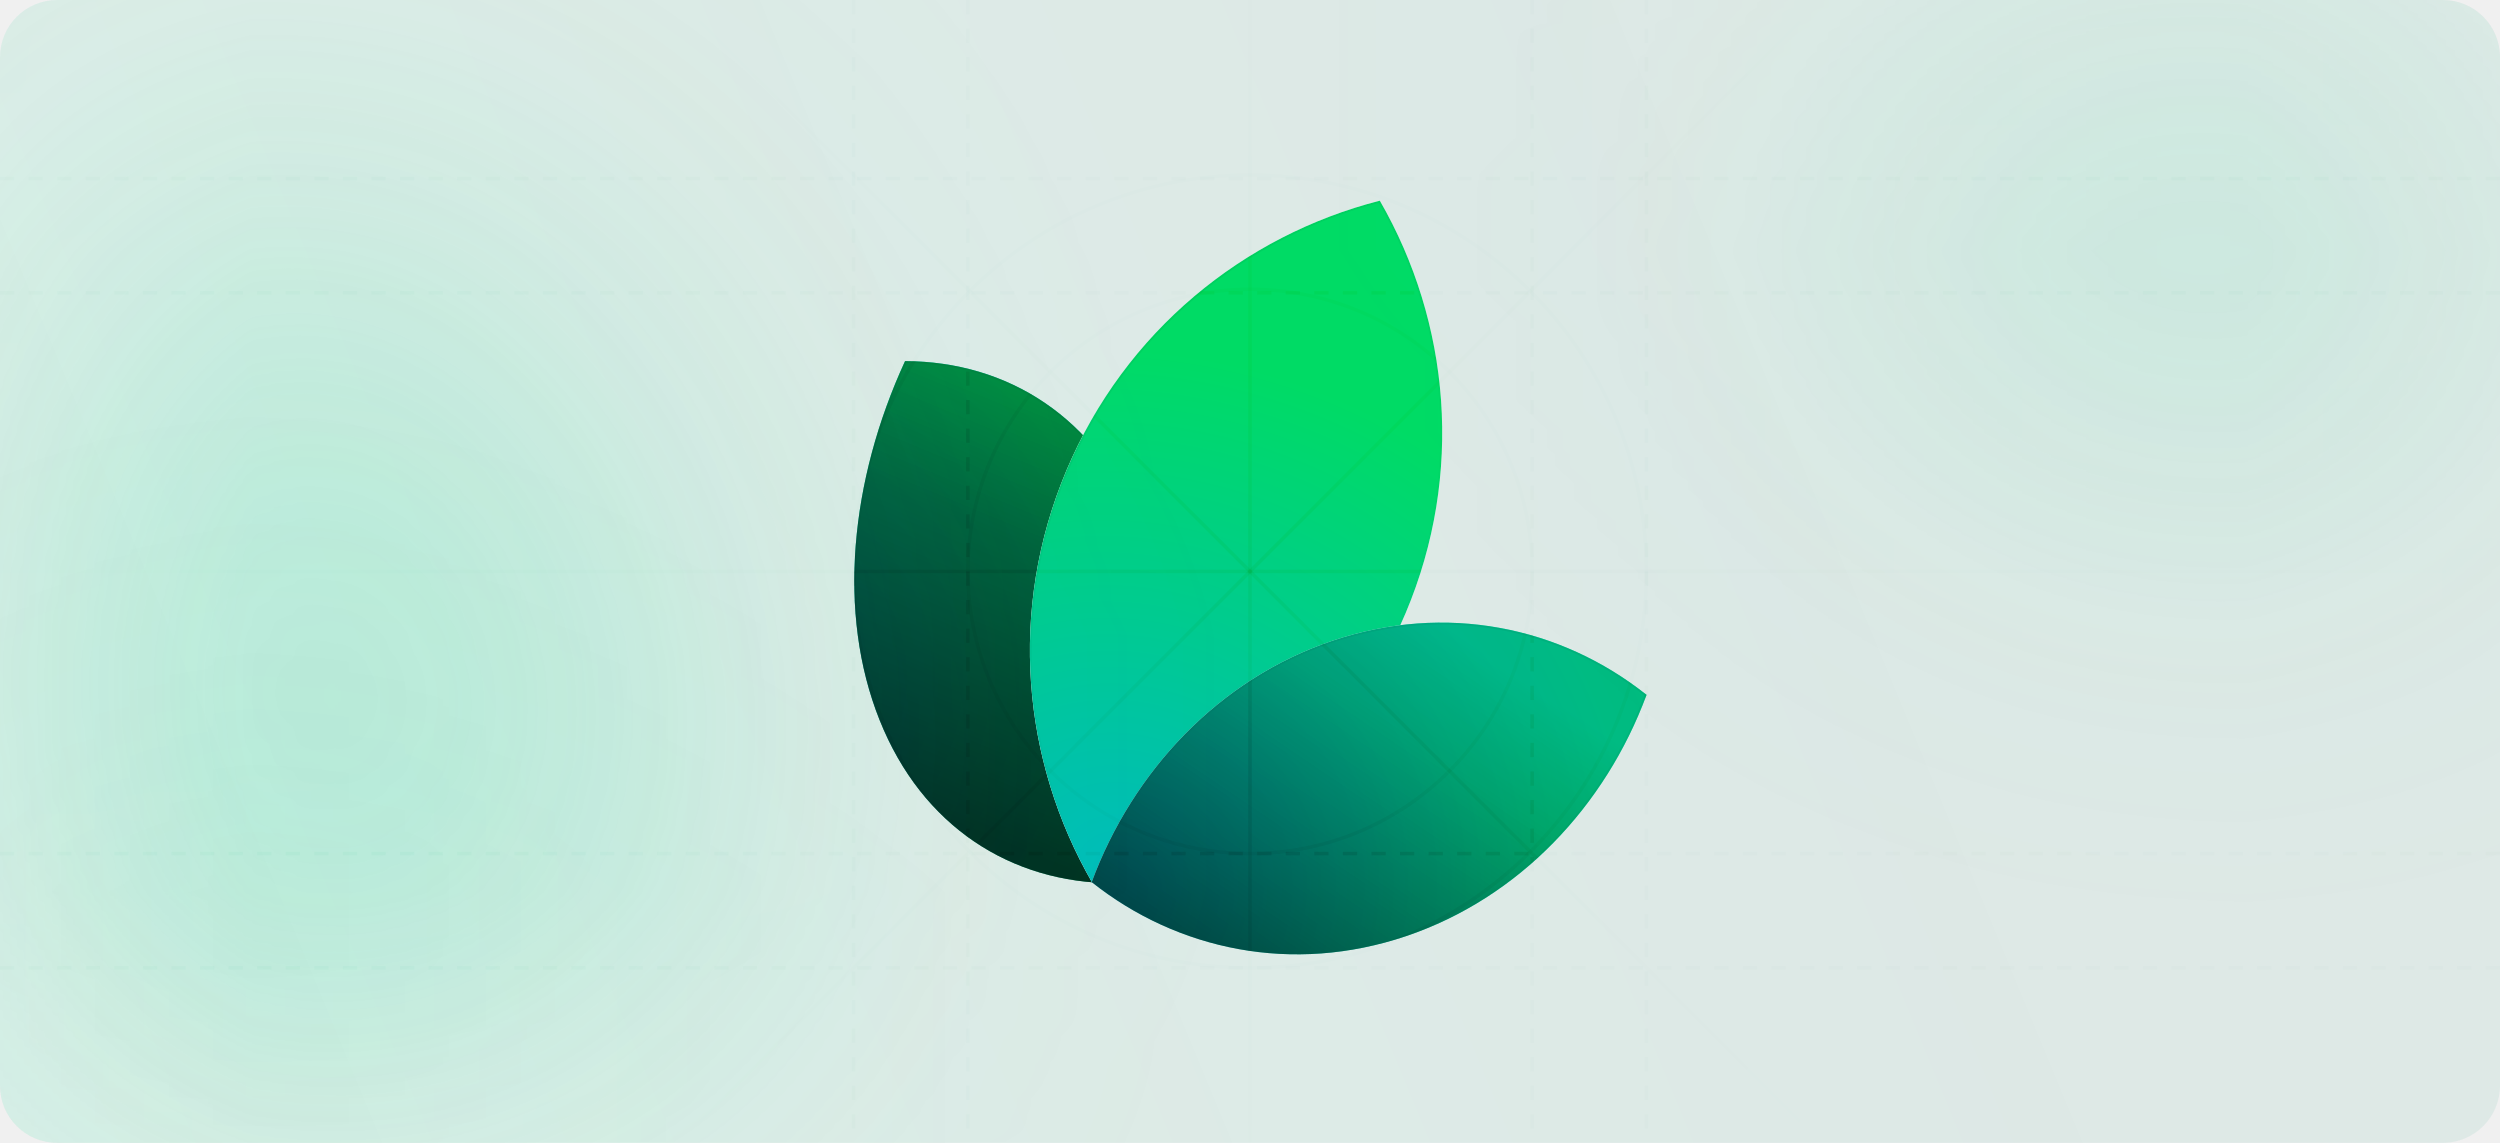
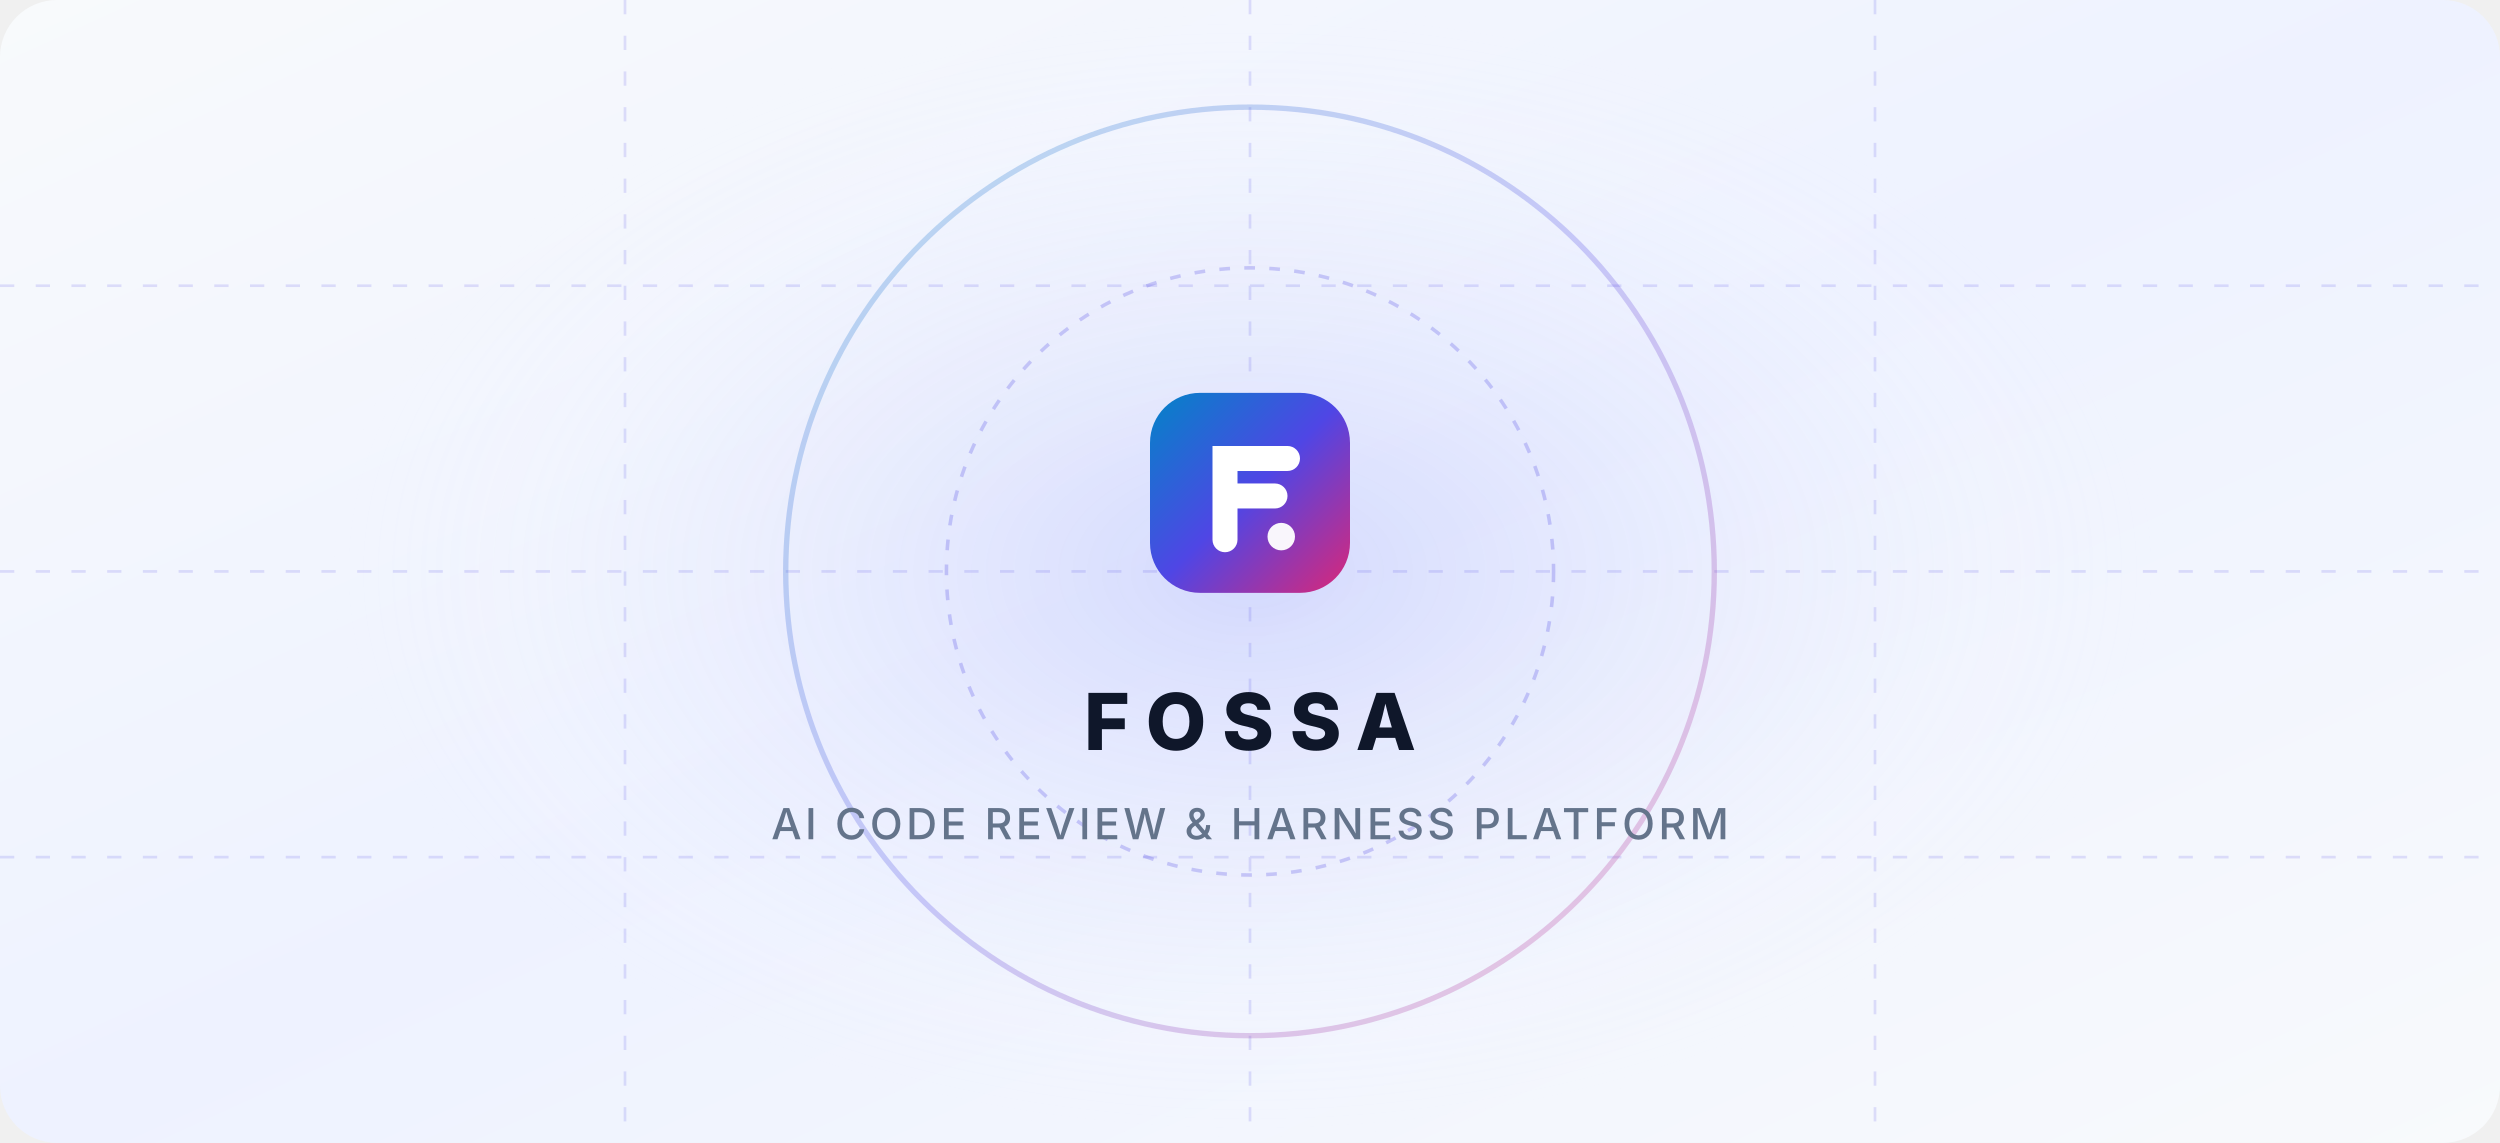
<svg xmlns="http://www.w3.org/2000/svg" width="700" height="320" viewBox="0 0 700 320" fill="none">
-   <g clip-path="url(#clip0_2862_278)">
-     <rect width="700" height="320" rx="16" fill="url(#paint0_linear_2862_278)" />
-     <path d="M311.889 247.3C283.097 247.215 258.226 231.466 246.292 201.629C234.357 171.793 238.02 134.523 253.414 101.112C282.206 101.197 307.077 116.945 319.011 146.782C330.946 176.619 327.283 213.888 311.889 247.3Z" fill="white" />
-     <path d="M311.889 247.3C283.097 247.215 258.226 231.466 246.292 201.629C234.357 171.793 238.02 134.523 253.414 101.112C282.206 101.197 307.077 116.945 319.011 146.782C330.946 176.619 327.283 213.888 311.889 247.3Z" fill="url(#paint1_radial_2862_278)" />
-     <path d="M311.889 247.3C283.097 247.215 258.226 231.466 246.292 201.629C234.357 171.793 238.02 134.523 253.414 101.112C282.206 101.197 307.077 116.945 319.011 146.782C330.946 176.619 327.283 213.888 311.889 247.3Z" fill="black" fill-opacity="0.5" style="mix-blend-mode:hard-light" />
-     <path d="M311.889 247.3C283.097 247.215 258.226 231.466 246.292 201.629C234.357 171.793 238.02 134.523 253.414 101.112C282.206 101.197 307.077 116.945 319.011 146.782C330.946 176.619 327.283 213.888 311.889 247.3Z" fill="url(#paint2_linear_2862_278)" fill-opacity="0.5" style="mix-blend-mode:hard-light" />
-     <path d="M311.72 247.034C283.108 246.887 258.409 231.208 246.538 201.531C234.656 171.825 238.271 134.702 253.583 101.377C282.195 101.524 306.894 117.203 318.765 146.88C330.647 176.586 327.031 213.709 311.72 247.034Z" stroke="url(#paint3_linear_2862_278)" stroke-opacity="0.05" stroke-width="0.531" />
-     <path d="M305.839 247.174C343.92 237.419 377.154 210.619 393.585 171.64C410.017 132.661 405.98 90.199 386.347 56.193C348.266 65.948 315.032 92.749 298.601 131.728C282.169 170.706 286.206 213.168 305.839 247.174Z" fill="white" />
-     <path d="M305.839 247.174C343.92 237.419 377.154 210.619 393.585 171.64C410.017 132.661 405.98 90.199 386.347 56.193C348.266 65.948 315.032 92.749 298.601 131.728C282.169 170.706 286.206 213.168 305.839 247.174Z" fill="url(#paint4_radial_2862_278)" />
-     <path d="M393.341 171.537C376.971 210.369 343.89 237.091 305.969 246.867C286.462 212.959 282.476 170.663 298.845 131.831C315.215 92.998 348.295 66.276 386.217 56.5C405.724 90.408 409.71 132.704 393.341 171.537Z" stroke="url(#paint5_linear_2862_278)" stroke-opacity="0.05" stroke-width="0.531" />
-     <path d="M305.686 246.995C329.75 266.114 361.965 272.832 393.671 262.129C425.376 251.426 449.499 225.691 461.03 194.556C436.967 175.437 404.751 168.719 373.046 179.422C341.34 190.125 317.217 215.86 305.686 246.995Z" fill="white" />
-     <path d="M305.686 246.995C329.75 266.114 361.965 272.832 393.671 262.129C425.376 251.426 449.499 225.691 461.03 194.556C436.967 175.437 404.751 168.719 373.046 179.422C341.34 190.125 317.217 215.86 305.686 246.995Z" fill="url(#paint6_radial_2862_278)" />
-     <path d="M305.686 246.995C329.75 266.114 361.965 272.832 393.671 262.129C425.376 251.426 449.499 225.691 461.03 194.556C436.967 175.437 404.751 168.719 373.046 179.422C341.34 190.125 317.217 215.86 305.686 246.995Z" fill="black" fill-opacity="0.2" style="mix-blend-mode:hard-light" />
-     <path d="M305.686 246.995C329.75 266.114 361.965 272.832 393.671 262.129C425.376 251.426 449.499 225.691 461.03 194.556C436.967 175.437 404.751 168.719 373.046 179.422C341.34 190.125 317.217 215.86 305.686 246.995Z" fill="url(#paint7_linear_2862_278)" fill-opacity="0.5" style="mix-blend-mode:hard-light" />
-     <path d="M393.586 261.878C362.035 272.529 329.981 265.88 306.002 246.907C317.535 215.919 341.571 190.327 373.13 179.673C404.682 169.023 436.736 175.671 460.715 194.644C449.182 225.632 425.146 251.224 393.586 261.878Z" stroke="url(#paint8_linear_2862_278)" stroke-opacity="0.05" stroke-width="0.531" />
-     <g opacity="0.8" filter="url(#filter0_f_2862_278)">
-       <circle cx="660" cy="-60" r="160" fill="#18E299" fill-opacity="0.4" />
-     </g>
-     <g opacity="0.8" filter="url(#filter1_f_2862_278)">
-       <circle cx="20" cy="213" r="160" fill="#18E299" fill-opacity="0.33" />
-     </g>
-     <g opacity="0.8" filter="url(#filter2_f_2862_278)">
-       <circle cx="660" cy="480" r="160" fill="#18E299" fill-opacity="0.52" />
-     </g>
-     <g opacity="0.8" filter="url(#filter3_f_2862_278)">
-       <circle cx="20" cy="413" r="160" fill="#18E299" fill-opacity="0.22" />
-     </g>
-     <g style="mix-blend-mode:overlay" opacity="0.1">
-       <path d="M0 50H700" stroke="black" stroke-dasharray="4 4" />
-     </g>
-     <g style="mix-blend-mode:overlay" opacity="0.1">
-       <path d="M0 82H700" stroke="black" stroke-dasharray="4 4" />
-     </g>
-     <g style="mix-blend-mode:overlay" opacity="0.1">
-       <path d="M239 0L239 320" stroke="black" stroke-dasharray="4 4" />
-     </g>
-     <g style="mix-blend-mode:overlay" opacity="0.1">
-       <path d="M271 0L271 320" stroke="black" stroke-dasharray="4 4" />
-     </g>
-     <g style="mix-blend-mode:overlay" opacity="0.1">
-       <path d="M461 0L461 320" stroke="black" stroke-dasharray="4 4" />
-     </g>
-     <g style="mix-blend-mode:overlay" opacity="0.1">
-       <path d="M350 0L350 320" stroke="url(#paint9_linear_2862_278)" />
-     </g>
-     <g style="mix-blend-mode:overlay" opacity="0.1">
-       <path d="M429 0L429 320" stroke="black" stroke-dasharray="4 4" />
-     </g>
-     <g style="mix-blend-mode:overlay" opacity="0.1">
-       <path d="M0 271H700" stroke="black" stroke-dasharray="4 4" />
-     </g>
-     <g style="mix-blend-mode:overlay" opacity="0.1">
-       <path d="M0 239H700" stroke="black" stroke-dasharray="4 4" />
-     </g>
-     <g style="mix-blend-mode:overlay" opacity="0.1">
-       <path d="M0 160H700" stroke="url(#paint10_linear_2862_278)" />
-     </g>
-     <g style="mix-blend-mode:overlay" opacity="0.1">
-       <path d="M511 -1L189 321" stroke="url(#paint11_linear_2862_278)" />
-     </g>
-     <g style="mix-blend-mode:overlay" opacity="0.1">
-       <path d="M511 321L189 -1" stroke="url(#paint12_linear_2862_278)" />
-     </g>
-     <g style="mix-blend-mode:overlay" opacity="0.05">
-       <circle cx="350" cy="160" r="111" stroke="black" />
-     </g>
-     <g style="mix-blend-mode:overlay" opacity="0.05">
-       <circle cx="350" cy="160" r="79" stroke="black" />
-     </g>
-   </g>
  <defs>
-     <filter id="filter0_f_2862_278" x="260" y="-460" width="800" height="800" filterUnits="userSpaceOnUse" color-interpolation-filters="sRGB">
-       <feFlood flood-opacity="0" result="BackgroundImageFix" />
-       <feBlend mode="normal" in="SourceGraphic" in2="BackgroundImageFix" result="shape" />
-       <feGaussianBlur stdDeviation="120" result="effect1_foregroundBlur_2862_278" />
-     </filter>
-     <filter id="filter1_f_2862_278" x="-380" y="-187" width="800" height="800" filterUnits="userSpaceOnUse" color-interpolation-filters="sRGB">
-       <feFlood flood-opacity="0" result="BackgroundImageFix" />
-       <feBlend mode="normal" in="SourceGraphic" in2="BackgroundImageFix" result="shape" />
-       <feGaussianBlur stdDeviation="120" result="effect1_foregroundBlur_2862_278" />
-     </filter>
-     <filter id="filter2_f_2862_278" x="260" y="80" width="800" height="800" filterUnits="userSpaceOnUse" color-interpolation-filters="sRGB">
-       <feFlood flood-opacity="0" result="BackgroundImageFix" />
-       <feBlend mode="normal" in="SourceGraphic" in2="BackgroundImageFix" result="shape" />
-       <feGaussianBlur stdDeviation="120" result="effect1_foregroundBlur_2862_278" />
-     </filter>
-     <filter id="filter3_f_2862_278" x="-380" y="13" width="800" height="800" filterUnits="userSpaceOnUse" color-interpolation-filters="sRGB">
-       <feFlood flood-opacity="0" result="BackgroundImageFix" />
-       <feBlend mode="normal" in="SourceGraphic" in2="BackgroundImageFix" result="shape" />
-       <feGaussianBlur stdDeviation="120" result="effect1_foregroundBlur_2862_278" />
-     </filter>
-     <linearGradient id="paint0_linear_2862_278" x1="1.04308e-05" y1="320" x2="710.784" y2="26.079" gradientUnits="userSpaceOnUse">
-       <stop stop-color="#18E299" stop-opacity="0.09" />
-       <stop offset="0.729" stop-color="#0D9373" stop-opacity="0.08" />
+     <linearGradient id="fossa-hero-light-bg" x1="0%" y1="0%" x2="100%" y2="100%">
+       <stop offset="0%" stop-color="#F8FAFC" />
+       <stop offset="50%" stop-color="#EEF2FF" />
+       <stop offset="100%" stop-color="#F8FAFC" />
    </linearGradient>
-     <radialGradient id="paint1_radial_2862_278" cx="0" cy="0" r="1" gradientUnits="userSpaceOnUse" gradientTransform="translate(208.697 189.703) rotate(-10.029) scale(169.097 167.466)">
-       <stop stop-color="#00B0BB" />
-       <stop offset="1" stop-color="#00DB65" />
+     <linearGradient id="fossa-hero-light-grad" x1="0%" y1="0%" x2="100%" y2="100%">
+       <stop offset="0%" stop-color="#0284C7" />
+       <stop offset="50%" stop-color="#4F46E5" />
+       <stop offset="100%" stop-color="#DB2777" />
+     </linearGradient>
+     <radialGradient id="fossa-light-glow" cx="0" cy="0" r="1" gradientUnits="userSpaceOnUse" gradientTransform="translate(350 160) scale(260 160)">
+       <stop offset="0%" stop-color="#818CF8" stop-opacity="0.25" />
+       <stop offset="100%" stop-color="#FFFFFF" stop-opacity="0" />
    </radialGradient>
-     <linearGradient id="paint2_linear_2862_278" x1="306.587" y1="93.56" x2="252.341" y2="224.228" gradientUnits="userSpaceOnUse">
-       <stop stop-color="#18E299" />
-       <stop offset="1" />
-     </linearGradient>
-     <linearGradient id="paint3_linear_2862_278" x1="311.84" y1="123.717" x2="253.579" y2="224.761" gradientUnits="userSpaceOnUse">
-       <stop />
-       <stop offset="1" stop-opacity="0" />
-     </linearGradient>
-     <radialGradient id="paint4_radial_2862_278" cx="0" cy="0" r="1" gradientUnits="userSpaceOnUse" gradientTransform="translate(313.407 243.64) rotate(-75.7542) scale(203.632 223.902)">
-       <stop stop-color="#00BBBB" />
-       <stop offset="0.713" stop-color="#00DB65" />
-     </radialGradient>
-     <linearGradient id="paint5_linear_2862_278" x1="308.586" y1="102.284" x2="383.487" y2="201.169" gradientUnits="userSpaceOnUse">
-       <stop />
-       <stop offset="1" stop-opacity="0" />
-     </linearGradient>
-     <radialGradient id="paint6_radial_2862_278" cx="0" cy="0" r="1" gradientUnits="userSpaceOnUse" gradientTransform="translate(311.447 249.925) rotate(-20.3524) scale(174.776 163.096)">
-       <stop stop-color="#00B0BB" />
-       <stop offset="1" stop-color="#00DB65" />
-     </radialGradient>
-     <linearGradient id="paint7_linear_2862_278" x1="395.843" y1="169.781" x2="332.121" y2="263.82" gradientUnits="userSpaceOnUse">
-       <stop stop-color="#00B1BC" />
-       <stop offset="1" />
-     </linearGradient>
-     <linearGradient id="paint8_linear_2862_278" x1="395.843" y1="169.781" x2="370.991" y2="271.799" gradientUnits="userSpaceOnUse">
-       <stop />
-       <stop offset="1" stop-opacity="0" />
-     </linearGradient>
-     <linearGradient id="paint9_linear_2862_278" x1="350" y1="0" x2="350" y2="320" gradientUnits="userSpaceOnUse">
-       <stop stop-opacity="0" />
-       <stop offset="0" stop-opacity="0.3" />
-       <stop offset="0.333" />
-       <stop offset="0.667" />
-       <stop offset="1" stop-opacity="0.3" />
-     </linearGradient>
-     <linearGradient id="paint10_linear_2862_278" x1="0" y1="160" x2="700" y2="160" gradientUnits="userSpaceOnUse">
-       <stop stop-opacity="0.1" />
-       <stop offset="0.5" />
-       <stop offset="1" stop-opacity="0.1" />
-     </linearGradient>
-     <linearGradient id="paint11_linear_2862_278" x1="511" y1="-1" x2="189" y2="321" gradientUnits="userSpaceOnUse">
-       <stop stop-opacity="0.1" />
-       <stop offset="0.5" />
-       <stop offset="1" stop-opacity="0.1" />
-     </linearGradient>
-     <linearGradient id="paint12_linear_2862_278" x1="511" y1="321" x2="189" y2="-1" gradientUnits="userSpaceOnUse">
-       <stop stop-opacity="0.1" />
-       <stop offset="0.5" />
-       <stop offset="1" stop-opacity="0.1" />
-     </linearGradient>
-     <clipPath id="clip0_2862_278">
-       <rect width="700" height="320" rx="16" fill="white" />
+     <clipPath id="fossa-hero-light-clip">
+       <rect width="700" height="320" rx="16" />
    </clipPath>
  </defs>
+   <g clip-path="url(#fossa-hero-light-clip)">
+     <rect width="700" height="320" rx="16" fill="url(#fossa-hero-light-bg)" />
+     <rect width="700" height="320" fill="url(#fossa-light-glow)" />
+     <g opacity="0.16" stroke="#4F46E5" stroke-width="0.75" stroke-dasharray="4 6">
+       <line x1="0" y1="80" x2="700" y2="80" />
+       <line x1="0" y1="160" x2="700" y2="160" />
+       <line x1="0" y1="240" x2="700" y2="240" />
+       <line x1="175" y1="0" x2="175" y2="320" />
+       <line x1="350" y1="0" x2="350" y2="320" />
+       <line x1="525" y1="0" x2="525" y2="320" />
+     </g>
+     <circle cx="350" cy="160" r="130" stroke="url(#fossa-hero-light-grad)" stroke-opacity="0.25" stroke-width="1.5" />
+     <circle cx="350" cy="160" r="85" stroke="#4F46E5" stroke-opacity="0.25" stroke-width="1" stroke-dasharray="3 4" />
+     <g transform="translate(322, 110) scale(1.75)">
+       <rect x="0" y="0" width="32" height="32" rx="8" fill="url(#fossa-hero-light-grad)" />
+       <path d="M10 8.5 H22 C23.1 8.5 24 9.4 24 10.5 C24 11.6 23.1 12.5 22 12.5 H14 V14.5 H20 C21.1 14.5 22 15.4 22 16.5 C22 17.6 21.1 18.5 20 18.5 H14 V23.5 C14 24.6 13.1 25.5 12 25.5 C10.9 25.5 10 24.6 10 23.5 Z" fill="#FFFFFF" />
+       <circle cx="21" cy="23" r="2.2" fill="#FFFFFF" fill-opacity="0.95" />
+     </g>
+     <text x="350" y="210" text-anchor="middle" fill="#0F172A" font-family="Inter, system-ui, sans-serif" font-size="22" font-weight="800" letter-spacing="0.2em">FOSSA</text>
+     <text x="350" y="235" text-anchor="middle" fill="#64748B" font-family="Inter, system-ui, sans-serif" font-size="12" font-weight="500" letter-spacing="0.08em">AI CODE REVIEW &amp; HARNESS PLATFORM</text>
+   </g>
</svg>
